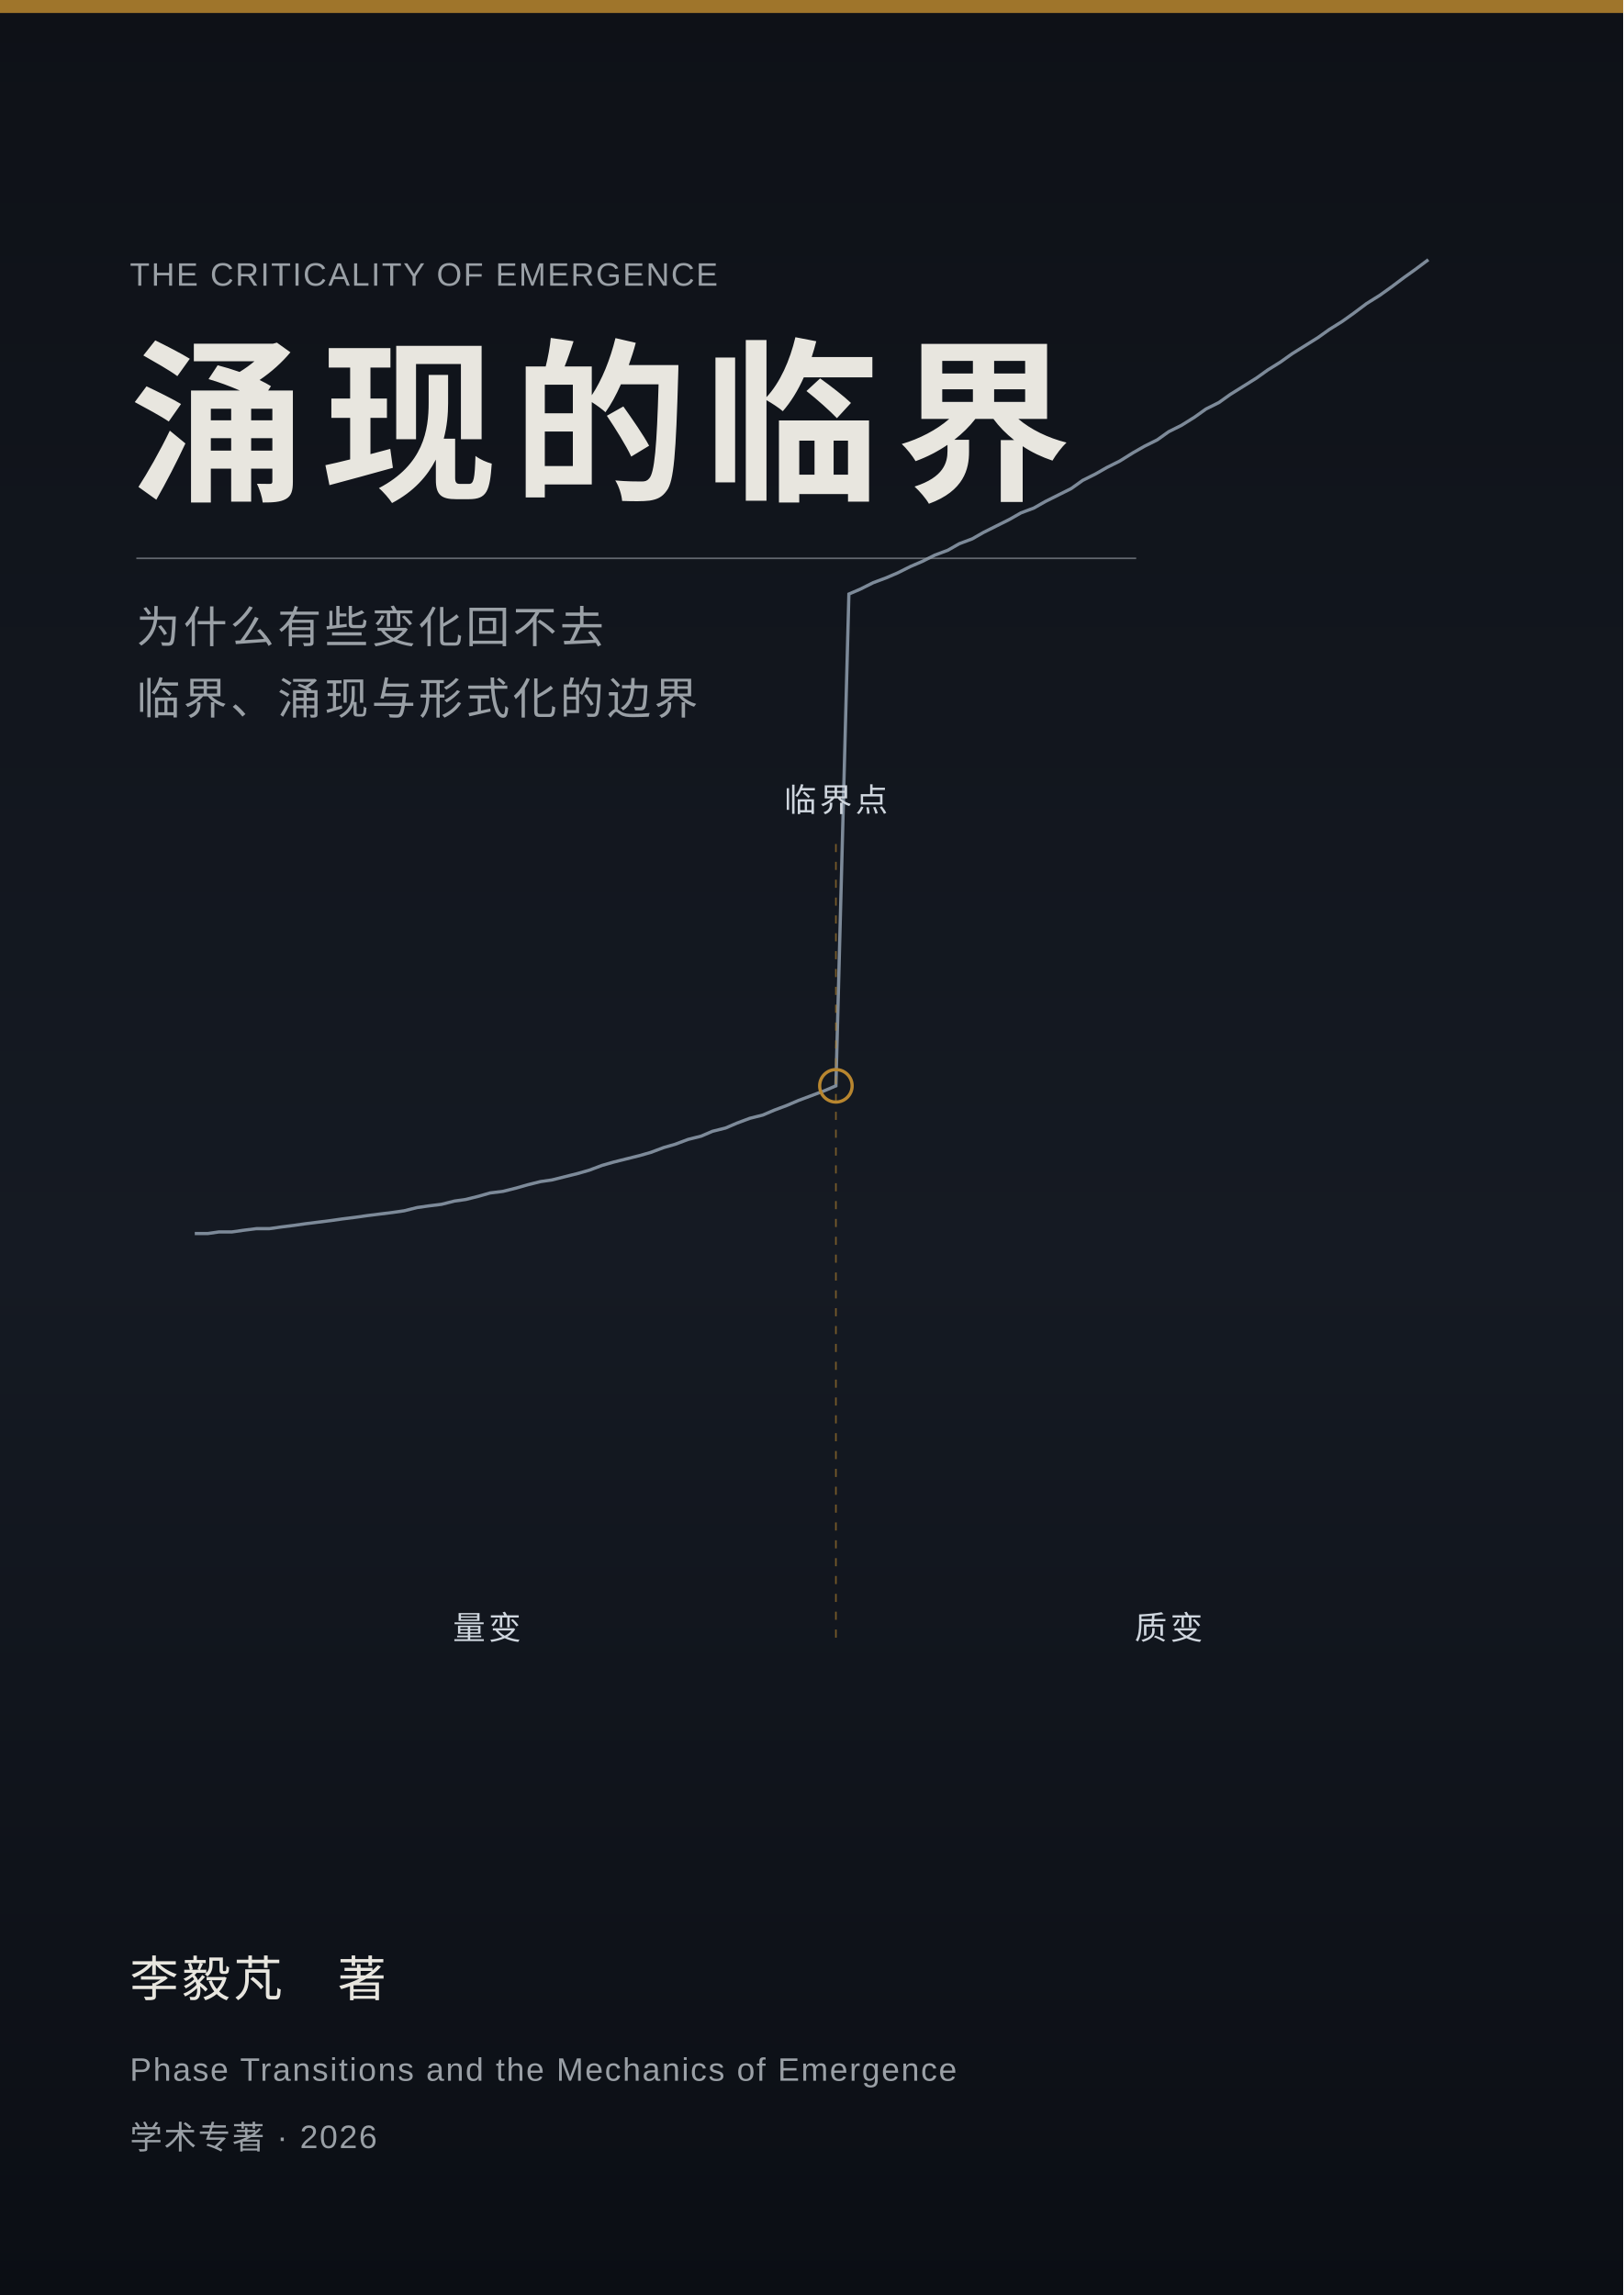
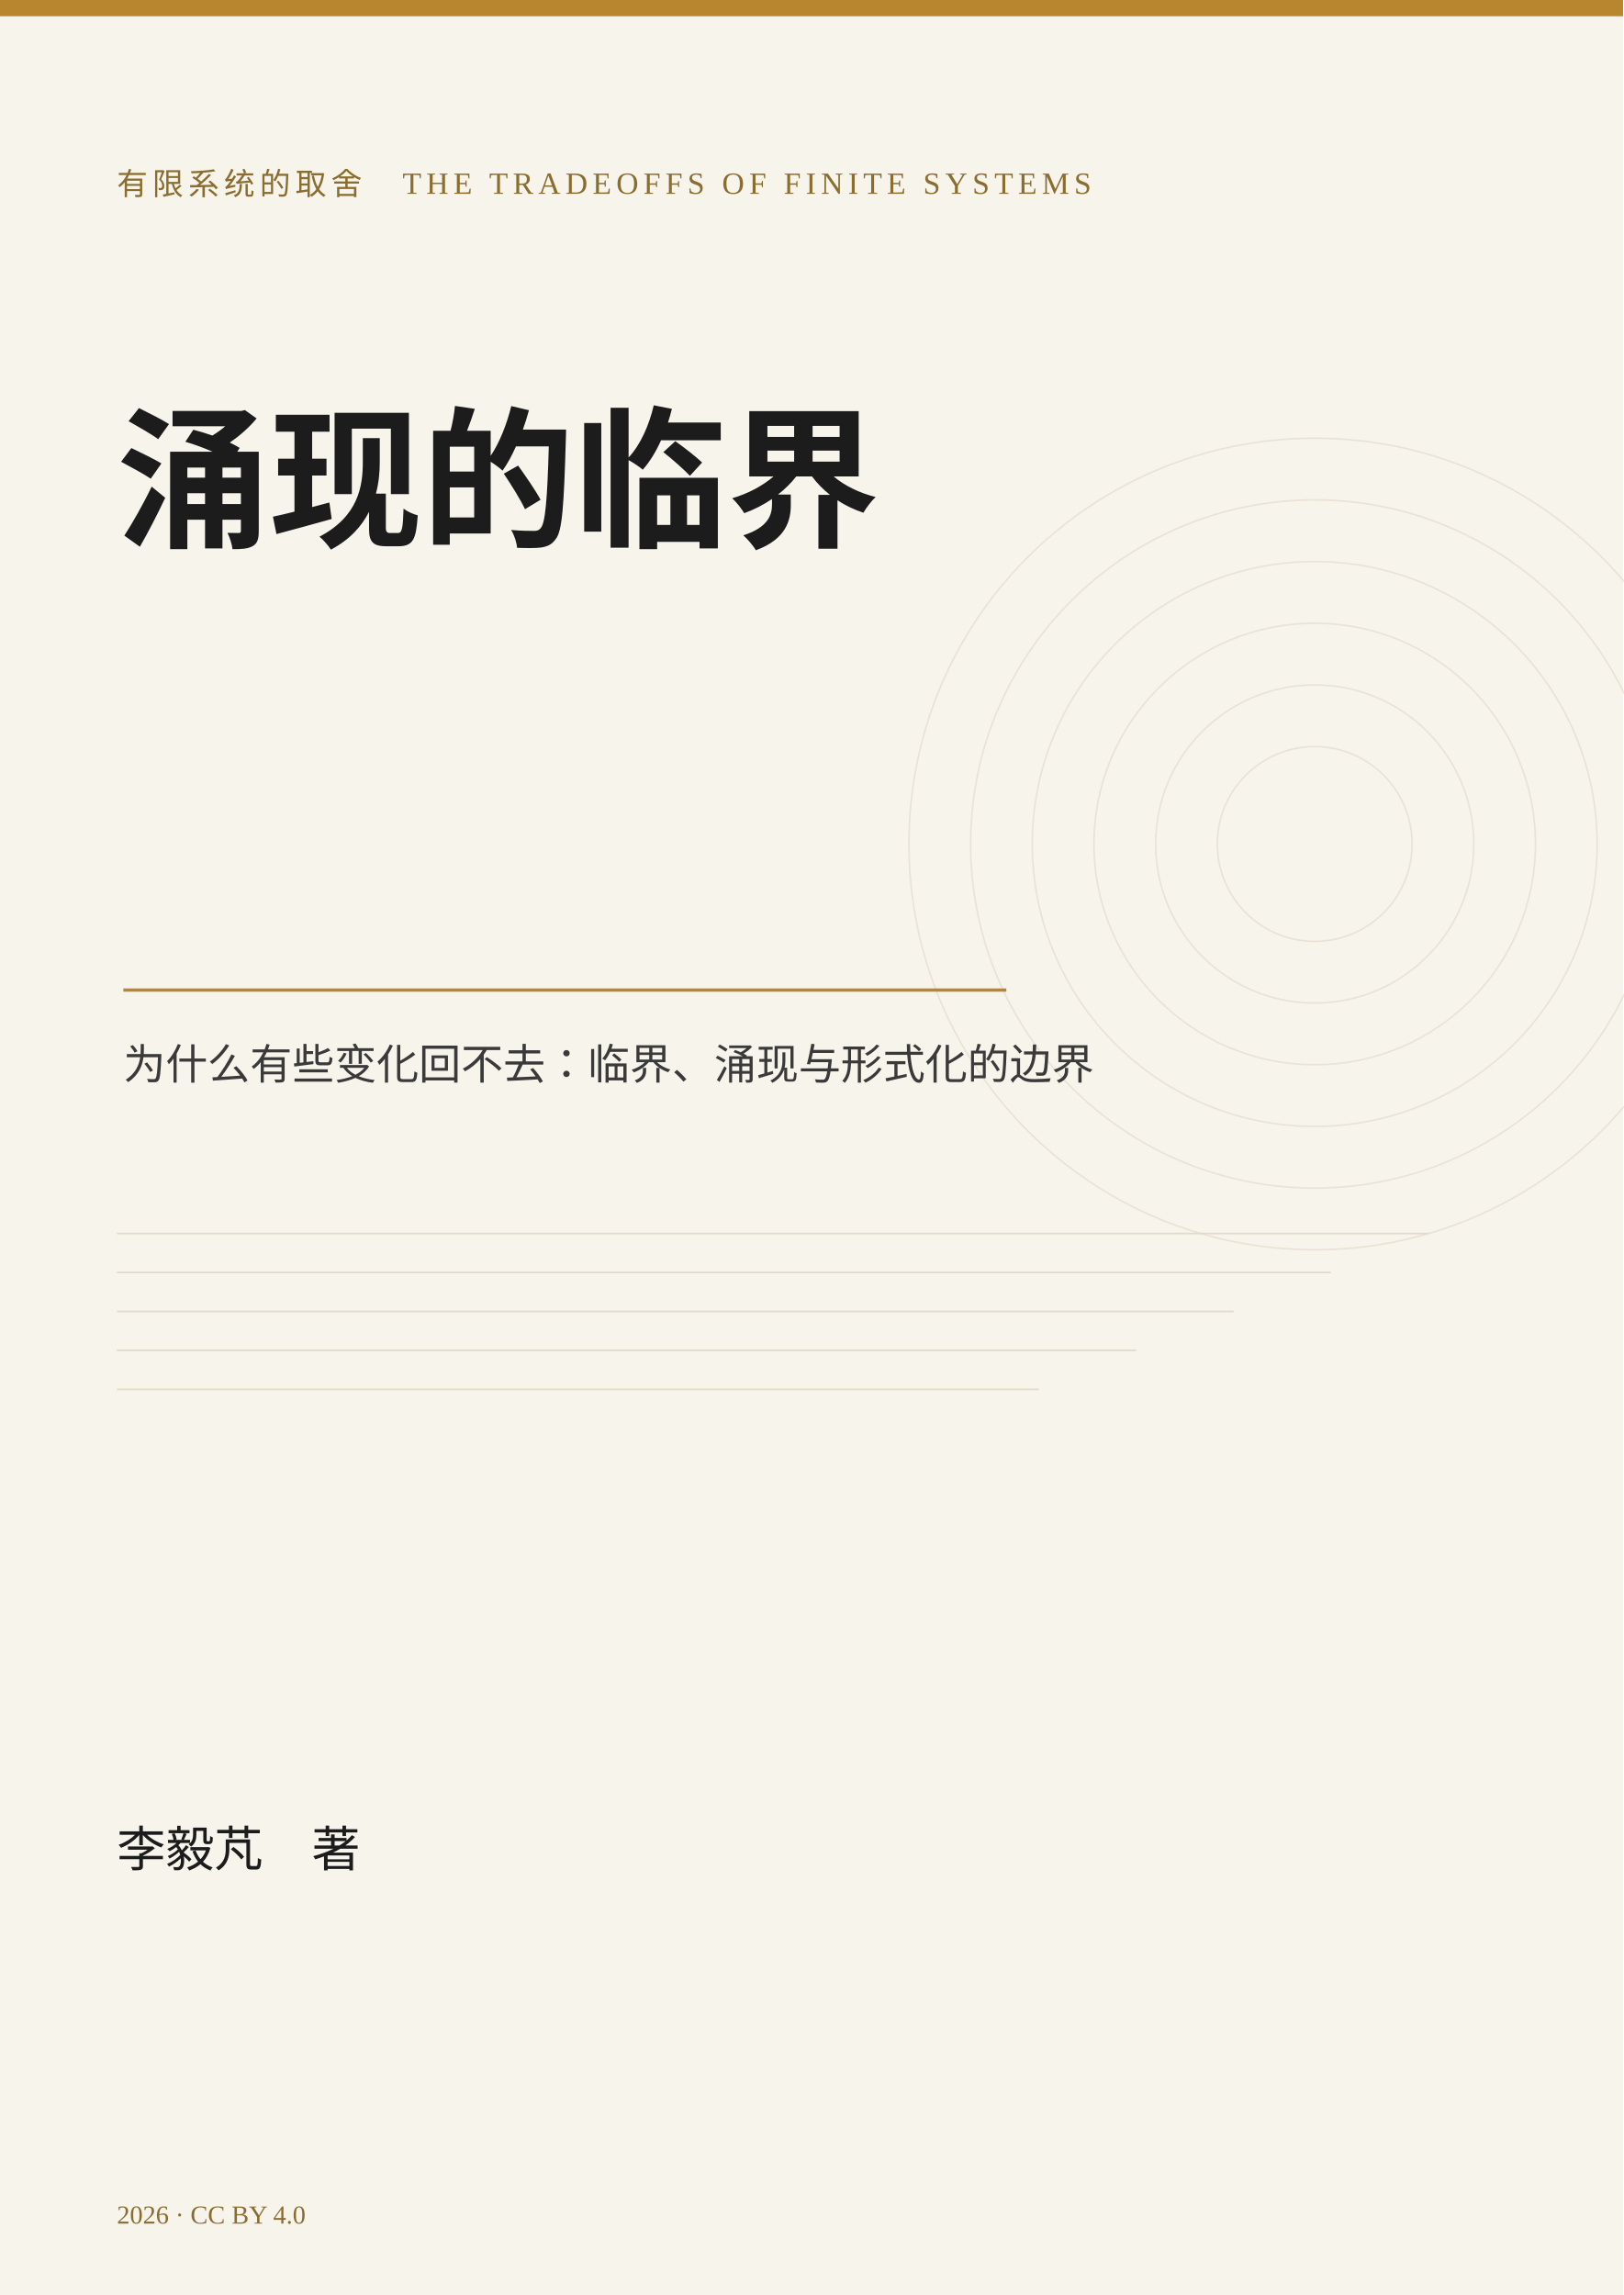
<svg xmlns="http://www.w3.org/2000/svg" viewBox="0 0 1000 1414" width="1000" height="1414">
-   <defs>
-     <linearGradient id="bg" x1="0" y1="0" x2="0" y2="1">
-       <stop offset="0" stop-color="#0e1117" />
-       <stop offset="0.55" stop-color="#151a23" />
-       <stop offset="1" stop-color="#0b0e14" />
-     </linearGradient>
-   </defs>
-   <rect x="0" y="0" width="1000" height="1414" fill="url(#bg)" />
-   <rect x="0" y="0" width="1000" height="8" fill="#b8862f" opacity="0.85" />
-   <polyline points="120,760 128,760 135,759 143,759 150,758 158,757 166,757 173,756 181,755 188,754 196,753 204,752 211,751 219,750 226,749 234,748 242,747 249,746 257,744 264,743 272,742 280,740 287,739 295,737 302,735 310,734 318,732 325,730 333,728 340,727 348,725 356,723 363,721 371,718 378,716 386,714 394,712 401,710 409,707 416,705 424,702 432,700 439,697 447,695 454,692 462,689 470,687 477,684 485,681 492,678 500,675 508,672 515,669 523,366 530,363 538,359 546,356 553,353 561,349 568,346 576,342 584,339 591,335 599,332 606,328 614,324 622,320 629,316 637,313 644,309 652,305 660,301 667,296 675,292 682,288 690,284 698,279 705,275 713,271 720,266 728,262 736,257 743,252 751,248 758,243 766,238 774,233 781,228 789,223 796,218 804,213 812,208 819,203 827,198 834,193 842,187 850,182 857,177 865,171 872,166 880,160" fill="none" stroke="#7d8a99" stroke-width="2" />
-   <circle cx="515" cy="669" r="10" fill="none" stroke="#b8862f" stroke-width="2" />
-   <line x1="515" y1="520" x2="515" y2="1010" stroke="#b8862f" stroke-width="1" stroke-dasharray="5,6" opacity="0.6" />
-   <text x="515" y="500" text-anchor="middle" class="sm">临界点</text>
-   <text x="300" y="1010" text-anchor="middle" class="sm">量变</text>
-   <text x="720" y="1010" text-anchor="middle" class="sm">质变</text>
-   <style>
- text{font-family:'Microsoft YaHei','SimHei',Arial,sans-serif;}
- .ttl{font-size:108px;font-weight:700;letter-spacing:10px;fill:#e8e6df;}
- .sub{font-size:27px;fill:#9aa0a6;letter-spacing:2px;}
- .eng{font-size:20px;fill:#9aa0a6;letter-spacing:1px;}
- .au{font-size:30px;fill:#e8e6df;letter-spacing:2px;}
- .rule{stroke:#9aa0a6;stroke-width:1;opacity:0.6;}
- .sm{font-size:20px;fill:#cfd6de;letter-spacing:2px;}
- </style>
-   <text x="80" y="176" class="eng">THE CRITICALITY OF EMERGENCE</text>
-   <text x="80" y="300" class="ttl">涌现的临界</text>
-   <line x1="84" y1="344" x2="700" y2="344" class="rule" />
-   <text x="84" y="396" class="sub">为什么有些变化回不去</text>
-   <text x="84" y="440" class="sub">临界、涌现与形式化的边界</text>
-   <text x="80" y="1230" class="au">李毅芃　著</text>
-   <text x="80" y="1282" class="eng">Phase Transitions and the Mechanics of Emergence</text>
-   <text x="80" y="1324" class="eng">学术专著 · 2026</text>
+   <rect width="1000" height="1414" fill="#f7f4ec" />
+   <rect x="0" y="0" width="1000" height="10" fill="#b8862f" />
+   <circle cx="810" cy="520" r="60" fill="none" stroke="#d8cfbc" stroke-width="1" opacity="0.45" />
+   <circle cx="810" cy="520" r="98" fill="none" stroke="#d8cfbc" stroke-width="1" opacity="0.45" />
+   <circle cx="810" cy="520" r="136" fill="none" stroke="#d8cfbc" stroke-width="1" opacity="0.45" />
+   <circle cx="810" cy="520" r="174" fill="none" stroke="#d8cfbc" stroke-width="1" opacity="0.45" />
+   <circle cx="810" cy="520" r="212" fill="none" stroke="#d8cfbc" stroke-width="1" opacity="0.45" />
+   <circle cx="810" cy="520" r="250" fill="none" stroke="#d8cfbc" stroke-width="1" opacity="0.45" />
+   <line x1="72" y1="760" x2="880" y2="760" stroke="#e2dac9" stroke-width="1" />
+   <line x1="72" y1="784" x2="820" y2="784" stroke="#e2dac9" stroke-width="1" />
+   <line x1="72" y1="808" x2="760" y2="808" stroke="#e2dac9" stroke-width="1" />
+   <line x1="72" y1="832" x2="700" y2="832" stroke="#e2dac9" stroke-width="1" />
+   <line x1="72" y1="856" x2="640" y2="856" stroke="#e2dac9" stroke-width="1" />
+   <style>text{font-family:"Times New Roman","SimSun",serif}</style>
+   <text x="72" y="120" font-size="19" fill="#8a6d2f" letter-spacing="3">有限系统的取舍　THE TRADEOFFS OF FINITE SYSTEMS</text>
+   <text x="72" y="330" font-size="94" font-weight="700" fill="#1c1c1c">涌现的临界</text>
+   <line x1="76" y1="610" x2="620" y2="610" stroke="#b8862f" stroke-width="2" />
+   <text x="76" y="665" font-size="26" fill="#3a3a3a">为什么有些变化回不去：临界、涌现与形式化的边界</text>
+   <text x="72" y="1150" font-size="30" fill="#1c1c1c">李毅芃　著</text>
+   <text x="72" y="1370" font-size="16" fill="#8a6d2f">2026 · CC BY 4.0</text>
</svg>
